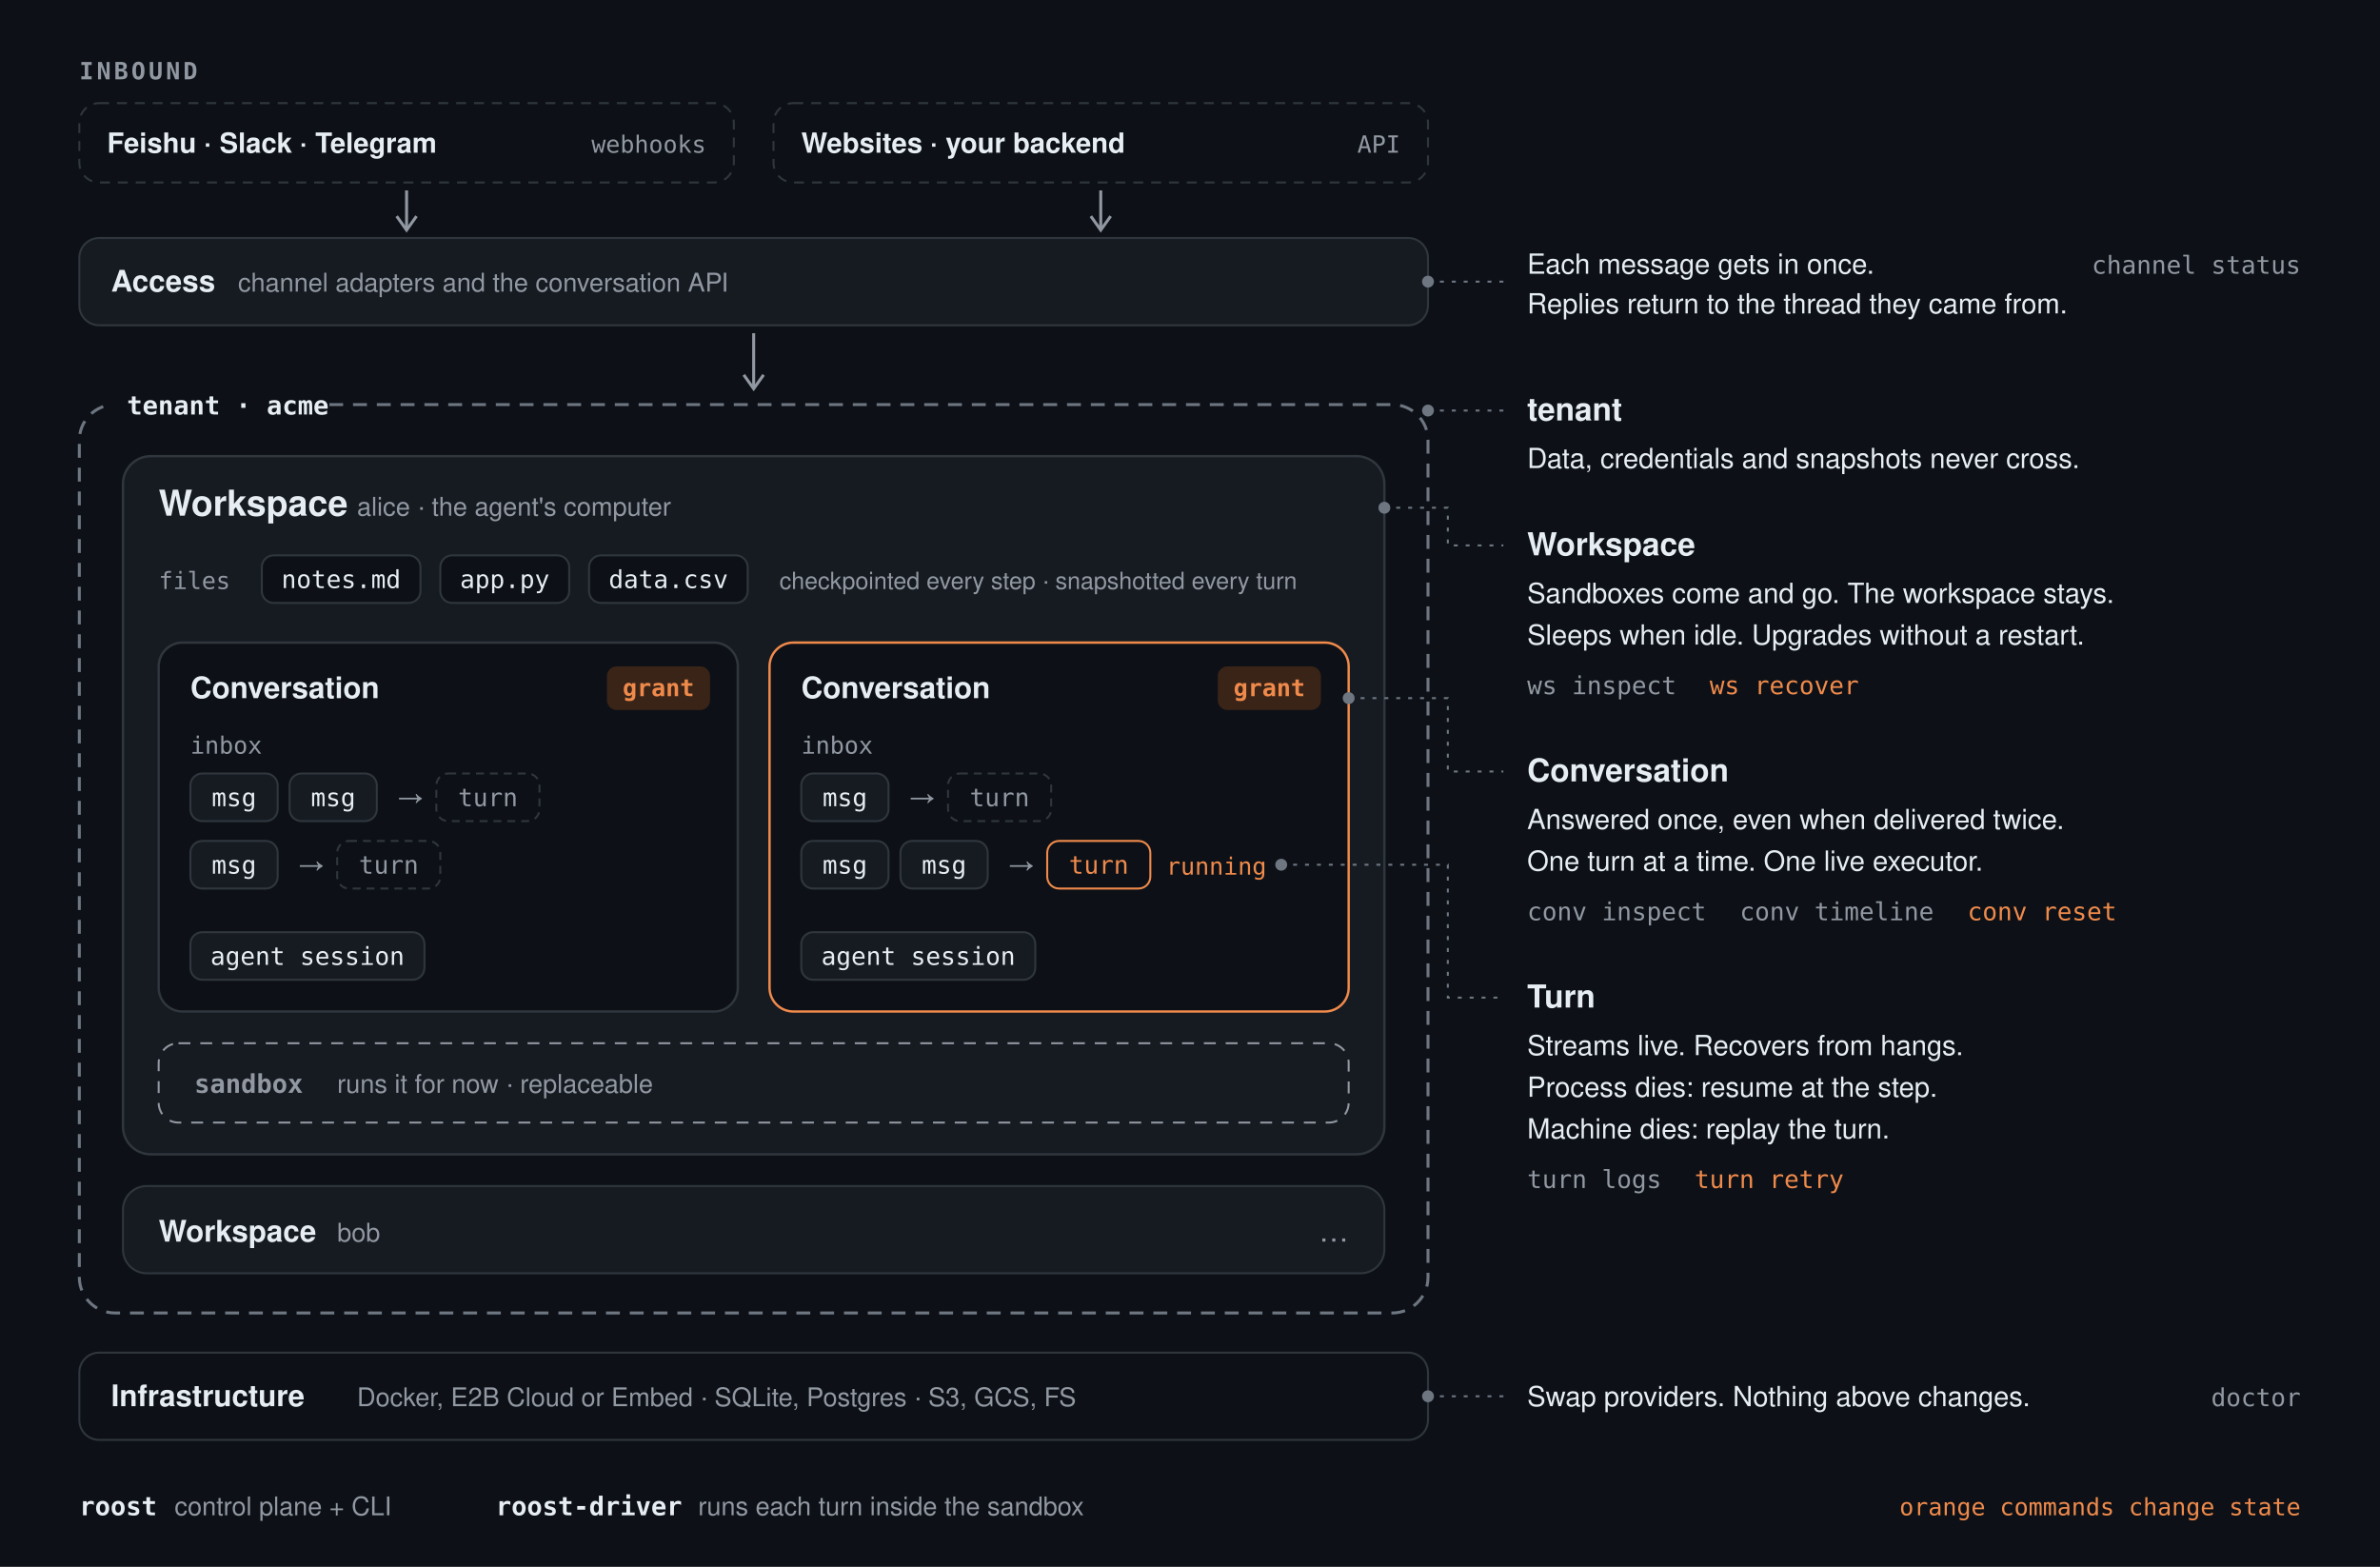
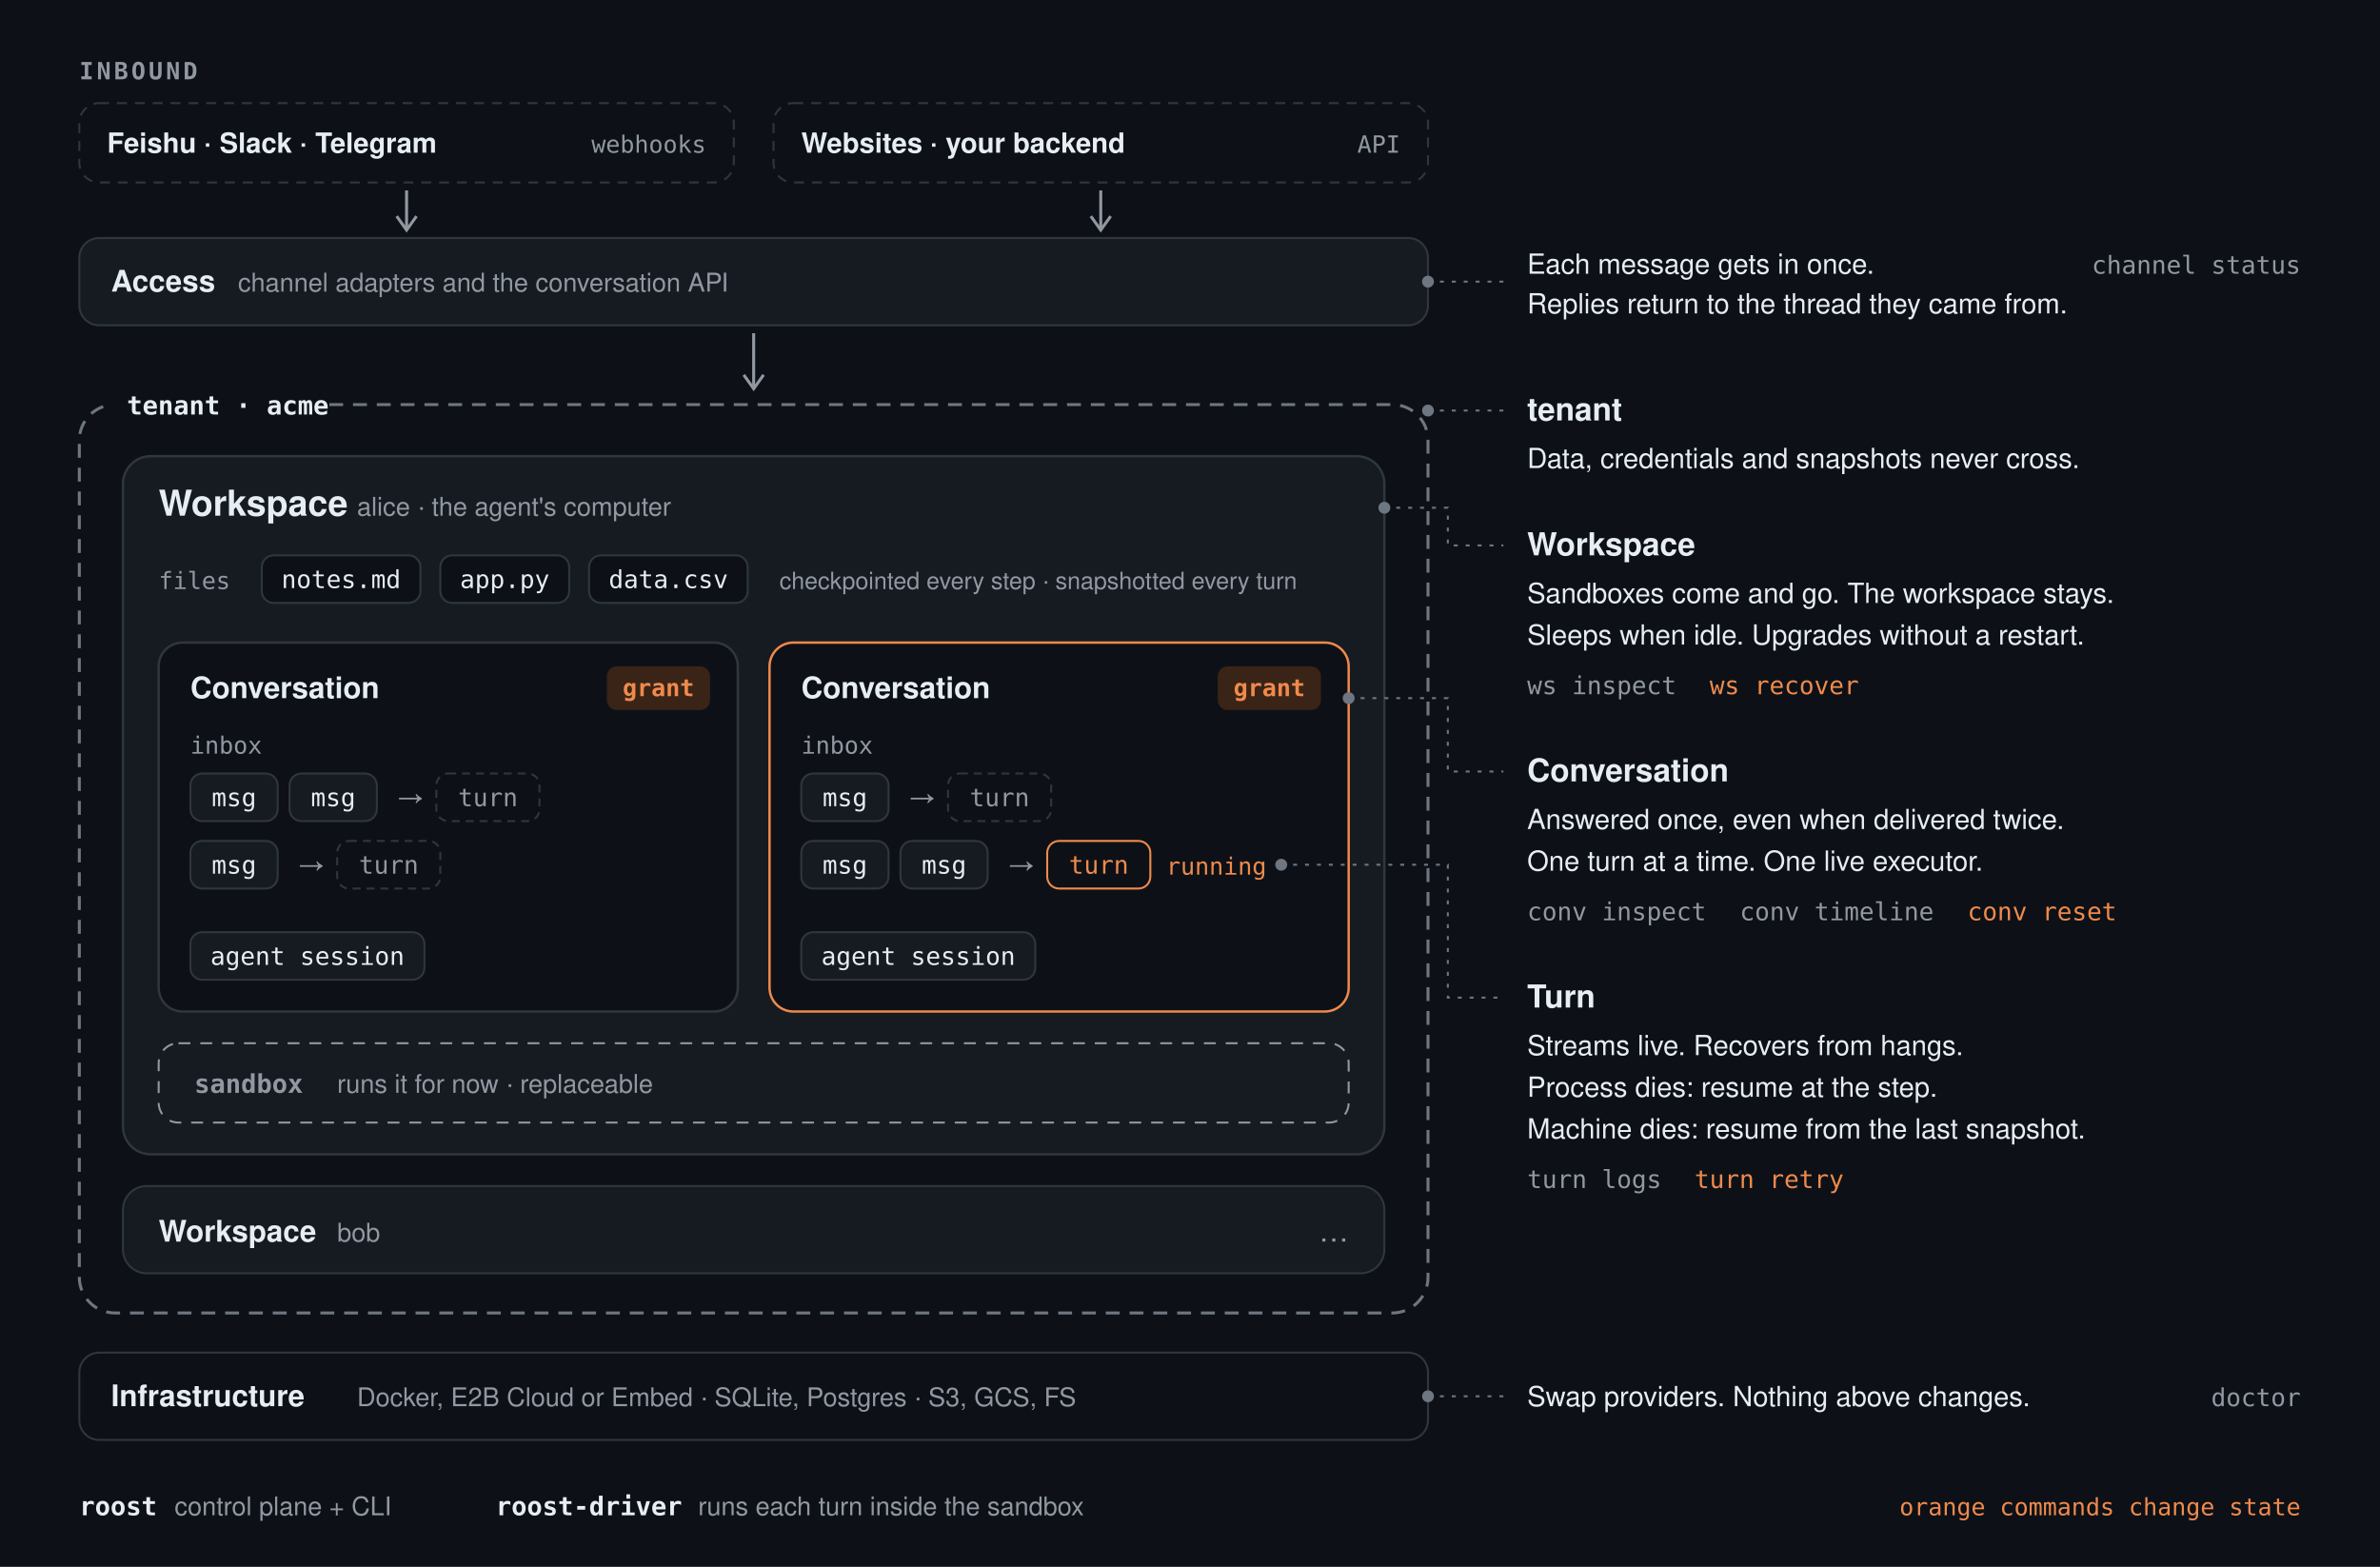
<svg xmlns="http://www.w3.org/2000/svg" width="1200" height="790" viewBox="0 0 1200 790" role="img" aria-label="roost: a tenant contains workspaces, a workspace contains conversations that share its files, a conversation runs one turn at a time; each level lists its guarantees and operator commands">
  <rect x="0" y="0" width="1200" height="790" rx="0" fill="#0D1117" />
  <text x="40" y="40" font-family="ui-monospace, SFMono-Regular, Menlo, Consolas, monospace" font-size="12" font-weight="600" fill="#9198A1" text-anchor="start" letter-spacing="1.5">INBOUND</text>
  <rect x="40" y="52" width="330" height="40" rx="10" fill="none" stroke="#30363D" stroke-width="1" stroke-dasharray="5 4" />
  <text x="54" y="77" font-family="-apple-system, BlinkMacSystemFont, 'Segoe UI', Helvetica, Arial, sans-serif" font-size="14" font-weight="600" fill="#E6EDF3" text-anchor="start">Feishu · Slack · Telegram</text>
  <text x="356" y="77" font-family="ui-monospace, SFMono-Regular, Menlo, Consolas, monospace" font-size="12" font-weight="400" fill="#9198A1" text-anchor="end">webhooks</text>
  <path d="M205 96 V116" stroke="#9198A1" stroke-width="1.5" />
  <path d="M200 109 L205 116 L210 109" fill="none" stroke="#9198A1" stroke-width="1.5" />
  <rect x="390" y="52" width="330" height="40" rx="10" fill="none" stroke="#30363D" stroke-width="1" stroke-dasharray="5 4" />
  <text x="404" y="77" font-family="-apple-system, BlinkMacSystemFont, 'Segoe UI', Helvetica, Arial, sans-serif" font-size="14" font-weight="600" fill="#E6EDF3" text-anchor="start">Websites · your backend</text>
  <text x="706" y="77" font-family="ui-monospace, SFMono-Regular, Menlo, Consolas, monospace" font-size="12" font-weight="400" fill="#9198A1" text-anchor="end">API</text>
  <path d="M555 96 V116" stroke="#9198A1" stroke-width="1.5" />
  <path d="M550 109 L555 116 L560 109" fill="none" stroke="#9198A1" stroke-width="1.5" />
  <rect x="40" y="120" width="680" height="44" rx="10" fill="#161B22" stroke="#30363D" stroke-width="1" />
  <text x="56" y="147" font-family="-apple-system, BlinkMacSystemFont, 'Segoe UI', Helvetica, Arial, sans-serif" font-size="15" font-weight="700" fill="#E6EDF3" text-anchor="start">Access</text>
  <text x="120" y="147" font-family="-apple-system, BlinkMacSystemFont, 'Segoe UI', Helvetica, Arial, sans-serif" font-size="13" font-weight="400" fill="#9198A1" text-anchor="start">channel adapters and the conversation API</text>
  <text x="770" y="138" font-family="-apple-system, BlinkMacSystemFont, 'Segoe UI', Helvetica, Arial, sans-serif" font-size="14" font-weight="500" fill="#E6EDF3" text-anchor="start">Each message gets in once.</text>
  <text x="770" y="158" font-family="-apple-system, BlinkMacSystemFont, 'Segoe UI', Helvetica, Arial, sans-serif" font-size="14" font-weight="400" fill="#E6EDF3" text-anchor="start">Replies return to the thread they came from.</text>
  <text x="1160" y="138" font-family="ui-monospace, SFMono-Regular, Menlo, Consolas, monospace" font-size="12.5" font-weight="500" fill="#9198A1" text-anchor="end">channel status</text>
  <path d="M720 142 H758" stroke="#6E7681" stroke-dasharray="2 4" />
  <circle cx="720" cy="142" r="3" fill="#6E7681" />
  <path d="M380 168 V196" stroke="#9198A1" stroke-width="1.5" />
  <path d="M375 189 L380 196 L385 189" fill="none" stroke="#9198A1" stroke-width="1.5" />
  <rect x="40" y="204" width="680" height="458" rx="18" fill="none" stroke="#6E7681" stroke-width="1.5" stroke-dasharray="7 5" />
  <rect x="56" y="193" width="110" height="22" rx="4" fill="#0D1117" />
  <text x="64" y="209" font-family="ui-monospace, SFMono-Regular, Menlo, Consolas, monospace" font-size="13" font-weight="600" fill="#E6EDF3" text-anchor="start">tenant · acme</text>
  <rect x="62" y="230" width="636" height="352" rx="14" fill="#161B22" stroke="#30363D" stroke-width="1.2" />
  <text x="80" y="260" font-family="-apple-system, BlinkMacSystemFont, 'Segoe UI', Helvetica, Arial, sans-serif" font-size="18" font-weight="700" fill="#E6EDF3" text-anchor="start">Workspace</text>
  <text x="180" y="260" font-family="-apple-system, BlinkMacSystemFont, 'Segoe UI', Helvetica, Arial, sans-serif" font-size="13" font-weight="400" fill="#9198A1" text-anchor="start">alice · the agent's computer</text>
  <text x="80" y="297" font-family="ui-monospace, SFMono-Regular, Menlo, Consolas, monospace" font-size="12" font-weight="400" fill="#9198A1" text-anchor="start">files</text>
  <rect x="132" y="280" width="80" height="24" rx="6" fill="#0D1117" stroke="#30363D" stroke-width="1" />
  <text x="172.0" y="296.5" font-family="ui-monospace, SFMono-Regular, Menlo, Consolas, monospace" font-size="12.5" font-weight="500" fill="#E6EDF3" text-anchor="middle">notes.md</text>
  <rect x="222" y="280" width="65" height="24" rx="6" fill="#0D1117" stroke="#30363D" stroke-width="1" />
  <text x="254.5" y="296.5" font-family="ui-monospace, SFMono-Regular, Menlo, Consolas, monospace" font-size="12.5" font-weight="500" fill="#E6EDF3" text-anchor="middle">app.py</text>
  <rect x="297" y="280" width="80" height="24" rx="6" fill="#0D1117" stroke="#30363D" stroke-width="1" />
  <text x="337.0" y="296.5" font-family="ui-monospace, SFMono-Regular, Menlo, Consolas, monospace" font-size="12.5" font-weight="500" fill="#E6EDF3" text-anchor="middle">data.csv</text>
  <text x="393" y="297" font-family="-apple-system, BlinkMacSystemFont, 'Segoe UI', Helvetica, Arial, sans-serif" font-size="12" font-weight="400" fill="#9198A1" text-anchor="start">checkpointed every step · snapshotted every turn</text>
  <rect x="80" y="324" width="292" height="186" rx="12" fill="#0D1117" stroke="#30363D" stroke-width="1.2" />
  <text x="96" y="352" font-family="-apple-system, BlinkMacSystemFont, 'Segoe UI', Helvetica, Arial, sans-serif" font-size="15" font-weight="700" fill="#E6EDF3" text-anchor="start">Conversation</text>
  <rect x="306" y="336" width="52" height="22" rx="5" fill="#3A2417" />
  <text x="332.0" y="351" font-family="ui-monospace, SFMono-Regular, Menlo, Consolas, monospace" font-size="12" font-weight="600" fill="#F08A4B" text-anchor="middle">grant</text>
  <text x="96" y="380" font-family="ui-monospace, SFMono-Regular, Menlo, Consolas, monospace" font-size="12" font-weight="400" fill="#9198A1" text-anchor="start">inbox</text>
  <rect x="96" y="390" width="44" height="24" rx="6" fill="#161B22" stroke="#30363D" stroke-width="1" />
  <text x="118.0" y="406.5" font-family="ui-monospace, SFMono-Regular, Menlo, Consolas, monospace" font-size="12.5" font-weight="500" fill="#E6EDF3" text-anchor="middle">msg</text>
  <rect x="146" y="390" width="44" height="24" rx="6" fill="#161B22" stroke="#30363D" stroke-width="1" />
  <text x="168.0" y="406.5" font-family="ui-monospace, SFMono-Regular, Menlo, Consolas, monospace" font-size="12.5" font-weight="500" fill="#E6EDF3" text-anchor="middle">msg</text>
  <text x="200" y="407" font-family="-apple-system, BlinkMacSystemFont, 'Segoe UI', Helvetica, Arial, sans-serif" font-size="14" font-weight="400" fill="#9198A1" text-anchor="start">→</text>
  <rect x="220" y="390" width="52" height="24" rx="6" fill="#0D1117" stroke="#30363D" stroke-width="1" stroke-dasharray="4 3" />
  <text x="246.0" y="406.5" font-family="ui-monospace, SFMono-Regular, Menlo, Consolas, monospace" font-size="12.5" font-weight="500" fill="#9198A1" text-anchor="middle">turn</text>
  <rect x="96" y="424" width="44" height="24" rx="6" fill="#161B22" stroke="#30363D" stroke-width="1" />
  <text x="118.0" y="440.5" font-family="ui-monospace, SFMono-Regular, Menlo, Consolas, monospace" font-size="12.5" font-weight="500" fill="#E6EDF3" text-anchor="middle">msg</text>
  <text x="150" y="441" font-family="-apple-system, BlinkMacSystemFont, 'Segoe UI', Helvetica, Arial, sans-serif" font-size="14" font-weight="400" fill="#9198A1" text-anchor="start">→</text>
  <rect x="170" y="424" width="52" height="24" rx="6" fill="#0D1117" stroke="#30363D" stroke-width="1" stroke-dasharray="4 3" />
  <text x="196.0" y="440.5" font-family="ui-monospace, SFMono-Regular, Menlo, Consolas, monospace" font-size="12.5" font-weight="500" fill="#9198A1" text-anchor="middle">turn</text>
  <rect x="96" y="470" width="118" height="24" rx="6" fill="#161B22" stroke="#30363D" stroke-width="1" />
  <text x="155.0" y="486.5" font-family="ui-monospace, SFMono-Regular, Menlo, Consolas, monospace" font-size="12.5" font-weight="500" fill="#E6EDF3" text-anchor="middle">agent session</text>
  <rect x="388" y="324" width="292" height="186" rx="12" fill="#0D1117" stroke="#F08A4B" stroke-width="1.2" />
  <text x="404" y="352" font-family="-apple-system, BlinkMacSystemFont, 'Segoe UI', Helvetica, Arial, sans-serif" font-size="15" font-weight="700" fill="#E6EDF3" text-anchor="start">Conversation</text>
  <rect x="614" y="336" width="52" height="22" rx="5" fill="#3A2417" />
  <text x="640.0" y="351" font-family="ui-monospace, SFMono-Regular, Menlo, Consolas, monospace" font-size="12" font-weight="600" fill="#F08A4B" text-anchor="middle">grant</text>
  <text x="404" y="380" font-family="ui-monospace, SFMono-Regular, Menlo, Consolas, monospace" font-size="12" font-weight="400" fill="#9198A1" text-anchor="start">inbox</text>
  <rect x="404" y="390" width="44" height="24" rx="6" fill="#161B22" stroke="#30363D" stroke-width="1" />
  <text x="426.0" y="406.5" font-family="ui-monospace, SFMono-Regular, Menlo, Consolas, monospace" font-size="12.5" font-weight="500" fill="#E6EDF3" text-anchor="middle">msg</text>
  <text x="458" y="407" font-family="-apple-system, BlinkMacSystemFont, 'Segoe UI', Helvetica, Arial, sans-serif" font-size="14" font-weight="400" fill="#9198A1" text-anchor="start">→</text>
  <rect x="478" y="390" width="52" height="24" rx="6" fill="#0D1117" stroke="#30363D" stroke-width="1" stroke-dasharray="4 3" />
  <text x="504.0" y="406.5" font-family="ui-monospace, SFMono-Regular, Menlo, Consolas, monospace" font-size="12.5" font-weight="500" fill="#9198A1" text-anchor="middle">turn</text>
  <rect x="404" y="424" width="44" height="24" rx="6" fill="#161B22" stroke="#30363D" stroke-width="1" />
  <text x="426.0" y="440.5" font-family="ui-monospace, SFMono-Regular, Menlo, Consolas, monospace" font-size="12.5" font-weight="500" fill="#E6EDF3" text-anchor="middle">msg</text>
  <rect x="454" y="424" width="44" height="24" rx="6" fill="#161B22" stroke="#30363D" stroke-width="1" />
  <text x="476.0" y="440.5" font-family="ui-monospace, SFMono-Regular, Menlo, Consolas, monospace" font-size="12.5" font-weight="500" fill="#E6EDF3" text-anchor="middle">msg</text>
  <text x="508" y="441" font-family="-apple-system, BlinkMacSystemFont, 'Segoe UI', Helvetica, Arial, sans-serif" font-size="14" font-weight="400" fill="#9198A1" text-anchor="start">→</text>
  <rect x="528" y="424" width="52" height="24" rx="6" fill="#0D1117" stroke="#F08A4B" stroke-width="1" />
  <text x="554.0" y="440.5" font-family="ui-monospace, SFMono-Regular, Menlo, Consolas, monospace" font-size="12.5" font-weight="500" fill="#F08A4B" text-anchor="middle">turn</text>
  <text x="588" y="441" font-family="ui-monospace, SFMono-Regular, Menlo, Consolas, monospace" font-size="12" font-weight="400" fill="#F08A4B" text-anchor="start">running</text>
  <rect x="404" y="470" width="118" height="24" rx="6" fill="#161B22" stroke="#30363D" stroke-width="1" />
  <text x="463.0" y="486.5" font-family="ui-monospace, SFMono-Regular, Menlo, Consolas, monospace" font-size="12.5" font-weight="500" fill="#E6EDF3" text-anchor="middle">agent session</text>
  <rect x="80" y="526" width="600" height="40" rx="10" fill="none" stroke="#9198A1" stroke-width="1" stroke-dasharray="6 5" />
  <text x="98" y="551" font-family="ui-monospace, SFMono-Regular, Menlo, Consolas, monospace" font-size="13" font-weight="600" fill="#9198A1" text-anchor="start">sandbox</text>
  <text x="170" y="551" font-family="-apple-system, BlinkMacSystemFont, 'Segoe UI', Helvetica, Arial, sans-serif" font-size="13" font-weight="400" fill="#9198A1" text-anchor="start">runs it for now · replaceable</text>
  <rect x="62" y="598" width="636" height="44" rx="12" fill="#161B22" stroke="#30363D" stroke-width="1" />
  <text x="80" y="626" font-family="-apple-system, BlinkMacSystemFont, 'Segoe UI', Helvetica, Arial, sans-serif" font-size="15" font-weight="700" fill="#E6EDF3" text-anchor="start">Workspace</text>
  <text x="170" y="626" font-family="-apple-system, BlinkMacSystemFont, 'Segoe UI', Helvetica, Arial, sans-serif" font-size="13" font-weight="400" fill="#9198A1" text-anchor="start">bob</text>
  <text x="680" y="626" font-family="-apple-system, BlinkMacSystemFont, 'Segoe UI', Helvetica, Arial, sans-serif" font-size="15" font-weight="400" fill="#9198A1" text-anchor="end">…</text>
  <rect x="40" y="682" width="680" height="44" rx="10" fill="none" stroke="#30363D" stroke-width="1" />
  <text x="56" y="709" font-family="-apple-system, BlinkMacSystemFont, 'Segoe UI', Helvetica, Arial, sans-serif" font-size="15" font-weight="700" fill="#E6EDF3" text-anchor="start">Infrastructure</text>
  <text x="180" y="709" font-family="-apple-system, BlinkMacSystemFont, 'Segoe UI', Helvetica, Arial, sans-serif" font-size="13" font-weight="400" fill="#9198A1" text-anchor="start">Docker, E2B Cloud or Embed · SQLite, Postgres · S3, GCS, FS</text>
  <text x="770" y="709" font-family="-apple-system, BlinkMacSystemFont, 'Segoe UI', Helvetica, Arial, sans-serif" font-size="14" font-weight="500" fill="#E6EDF3" text-anchor="start">Swap providers. Nothing above changes.</text>
  <text x="1160" y="709" font-family="ui-monospace, SFMono-Regular, Menlo, Consolas, monospace" font-size="12.5" font-weight="500" fill="#9198A1" text-anchor="end">doctor</text>
  <path d="M720 704 H758" stroke="#6E7681" stroke-dasharray="2 4" />
  <circle cx="720" cy="704" r="3" fill="#6E7681" />
  <text x="770" y="212" font-family="-apple-system, BlinkMacSystemFont, 'Segoe UI', Helvetica, Arial, sans-serif" font-size="16" font-weight="700" fill="#E6EDF3" text-anchor="start">tenant</text>
  <text x="770" y="236" font-family="-apple-system, BlinkMacSystemFont, 'Segoe UI', Helvetica, Arial, sans-serif" font-size="14" font-weight="500" fill="#E6EDF3" text-anchor="start">Data, credentials and snapshots never cross.</text>
  <path d="M720 207 H730 V207 H758" fill="none" stroke="#6E7681" stroke-dasharray="2 4" />
  <circle cx="720" cy="207" r="3" fill="#6E7681" />
  <text x="770" y="280" font-family="-apple-system, BlinkMacSystemFont, 'Segoe UI', Helvetica, Arial, sans-serif" font-size="16" font-weight="700" fill="#E6EDF3" text-anchor="start">Workspace</text>
  <text x="770" y="304" font-family="-apple-system, BlinkMacSystemFont, 'Segoe UI', Helvetica, Arial, sans-serif" font-size="14" font-weight="500" fill="#E6EDF3" text-anchor="start">Sandboxes come and go. The workspace stays.</text>
  <text x="770" y="325" font-family="-apple-system, BlinkMacSystemFont, 'Segoe UI', Helvetica, Arial, sans-serif" font-size="14" font-weight="400" fill="#E6EDF3" text-anchor="start">Sleeps when idle. Upgrades without a restart.</text>
  <text x="770" y="350" font-family="ui-monospace, SFMono-Regular, Menlo, Consolas, monospace" font-size="12.5" font-weight="500" fill="#9198A1" text-anchor="start">ws inspect</text>
  <text x="862.0" y="350" font-family="ui-monospace, SFMono-Regular, Menlo, Consolas, monospace" font-size="12.5" font-weight="500" fill="#F08A4B" text-anchor="start">ws recover</text>
  <path d="M698 256 H730 V275 H758" fill="none" stroke="#6E7681" stroke-dasharray="2 4" />
  <circle cx="698" cy="256" r="3" fill="#6E7681" />
  <text x="770" y="394" font-family="-apple-system, BlinkMacSystemFont, 'Segoe UI', Helvetica, Arial, sans-serif" font-size="16" font-weight="700" fill="#E6EDF3" text-anchor="start">Conversation</text>
  <text x="770" y="418" font-family="-apple-system, BlinkMacSystemFont, 'Segoe UI', Helvetica, Arial, sans-serif" font-size="14" font-weight="500" fill="#E6EDF3" text-anchor="start">Answered once, even when delivered twice.</text>
  <text x="770" y="439" font-family="-apple-system, BlinkMacSystemFont, 'Segoe UI', Helvetica, Arial, sans-serif" font-size="14" font-weight="400" fill="#E6EDF3" text-anchor="start">One turn at a time. One live executor.</text>
  <text x="770" y="464" font-family="ui-monospace, SFMono-Regular, Menlo, Consolas, monospace" font-size="12.5" font-weight="500" fill="#9198A1" text-anchor="start">conv inspect</text>
  <text x="877.2" y="464" font-family="ui-monospace, SFMono-Regular, Menlo, Consolas, monospace" font-size="12.5" font-weight="500" fill="#9198A1" text-anchor="start">conv timeline</text>
  <text x="992.0" y="464" font-family="ui-monospace, SFMono-Regular, Menlo, Consolas, monospace" font-size="12.5" font-weight="500" fill="#F08A4B" text-anchor="start">conv reset</text>
  <path d="M680 352 H730 V389 H758" fill="none" stroke="#6E7681" stroke-dasharray="2 4" />
  <circle cx="680" cy="352" r="3" fill="#6E7681" />
  <text x="770" y="508" font-family="-apple-system, BlinkMacSystemFont, 'Segoe UI', Helvetica, Arial, sans-serif" font-size="16" font-weight="700" fill="#E6EDF3" text-anchor="start">Turn</text>
  <text x="770" y="532" font-family="-apple-system, BlinkMacSystemFont, 'Segoe UI', Helvetica, Arial, sans-serif" font-size="14" font-weight="500" fill="#E6EDF3" text-anchor="start">Streams live. Recovers from hangs.</text>
  <text x="770" y="553" font-family="-apple-system, BlinkMacSystemFont, 'Segoe UI', Helvetica, Arial, sans-serif" font-size="14" font-weight="400" fill="#E6EDF3" text-anchor="start">Process dies: resume at the step.</text>
-   <text x="770" y="574" font-family="-apple-system, BlinkMacSystemFont, 'Segoe UI', Helvetica, Arial, sans-serif" font-size="14" font-weight="400" fill="#E6EDF3" text-anchor="start">Machine dies: replay the turn.</text>
+   <text x="770" y="574" font-family="-apple-system, BlinkMacSystemFont, 'Segoe UI', Helvetica, Arial, sans-serif" font-size="14" font-weight="400" fill="#E6EDF3" text-anchor="start">Machine dies: resume from the last snapshot.</text>
  <text x="770" y="599" font-family="ui-monospace, SFMono-Regular, Menlo, Consolas, monospace" font-size="12.5" font-weight="500" fill="#9198A1" text-anchor="start">turn logs</text>
  <text x="854.4" y="599" font-family="ui-monospace, SFMono-Regular, Menlo, Consolas, monospace" font-size="12.5" font-weight="500" fill="#F08A4B" text-anchor="start">turn retry</text>
  <path d="M646 436 H730 V503 H758" fill="none" stroke="#6E7681" stroke-dasharray="2 4" />
  <circle cx="646" cy="436" r="3" fill="#6E7681" />
  <text x="40" y="764" font-family="ui-monospace, SFMono-Regular, Menlo, Consolas, monospace" font-size="13" font-weight="600" fill="#E6EDF3" text-anchor="start">roost</text>
  <text x="88" y="764" font-family="-apple-system, BlinkMacSystemFont, 'Segoe UI', Helvetica, Arial, sans-serif" font-size="13" font-weight="400" fill="#9198A1" text-anchor="start">control plane + CLI</text>
  <text x="250" y="764" font-family="ui-monospace, SFMono-Regular, Menlo, Consolas, monospace" font-size="13" font-weight="600" fill="#E6EDF3" text-anchor="start">roost-driver</text>
  <text x="352" y="764" font-family="-apple-system, BlinkMacSystemFont, 'Segoe UI', Helvetica, Arial, sans-serif" font-size="13" font-weight="400" fill="#9198A1" text-anchor="start">runs each turn inside the sandbox</text>
  <text x="1160" y="764" font-family="ui-monospace, SFMono-Regular, Menlo, Consolas, monospace" font-size="12" font-weight="400" fill="#F08A4B" text-anchor="end">orange commands change state</text>
</svg>
